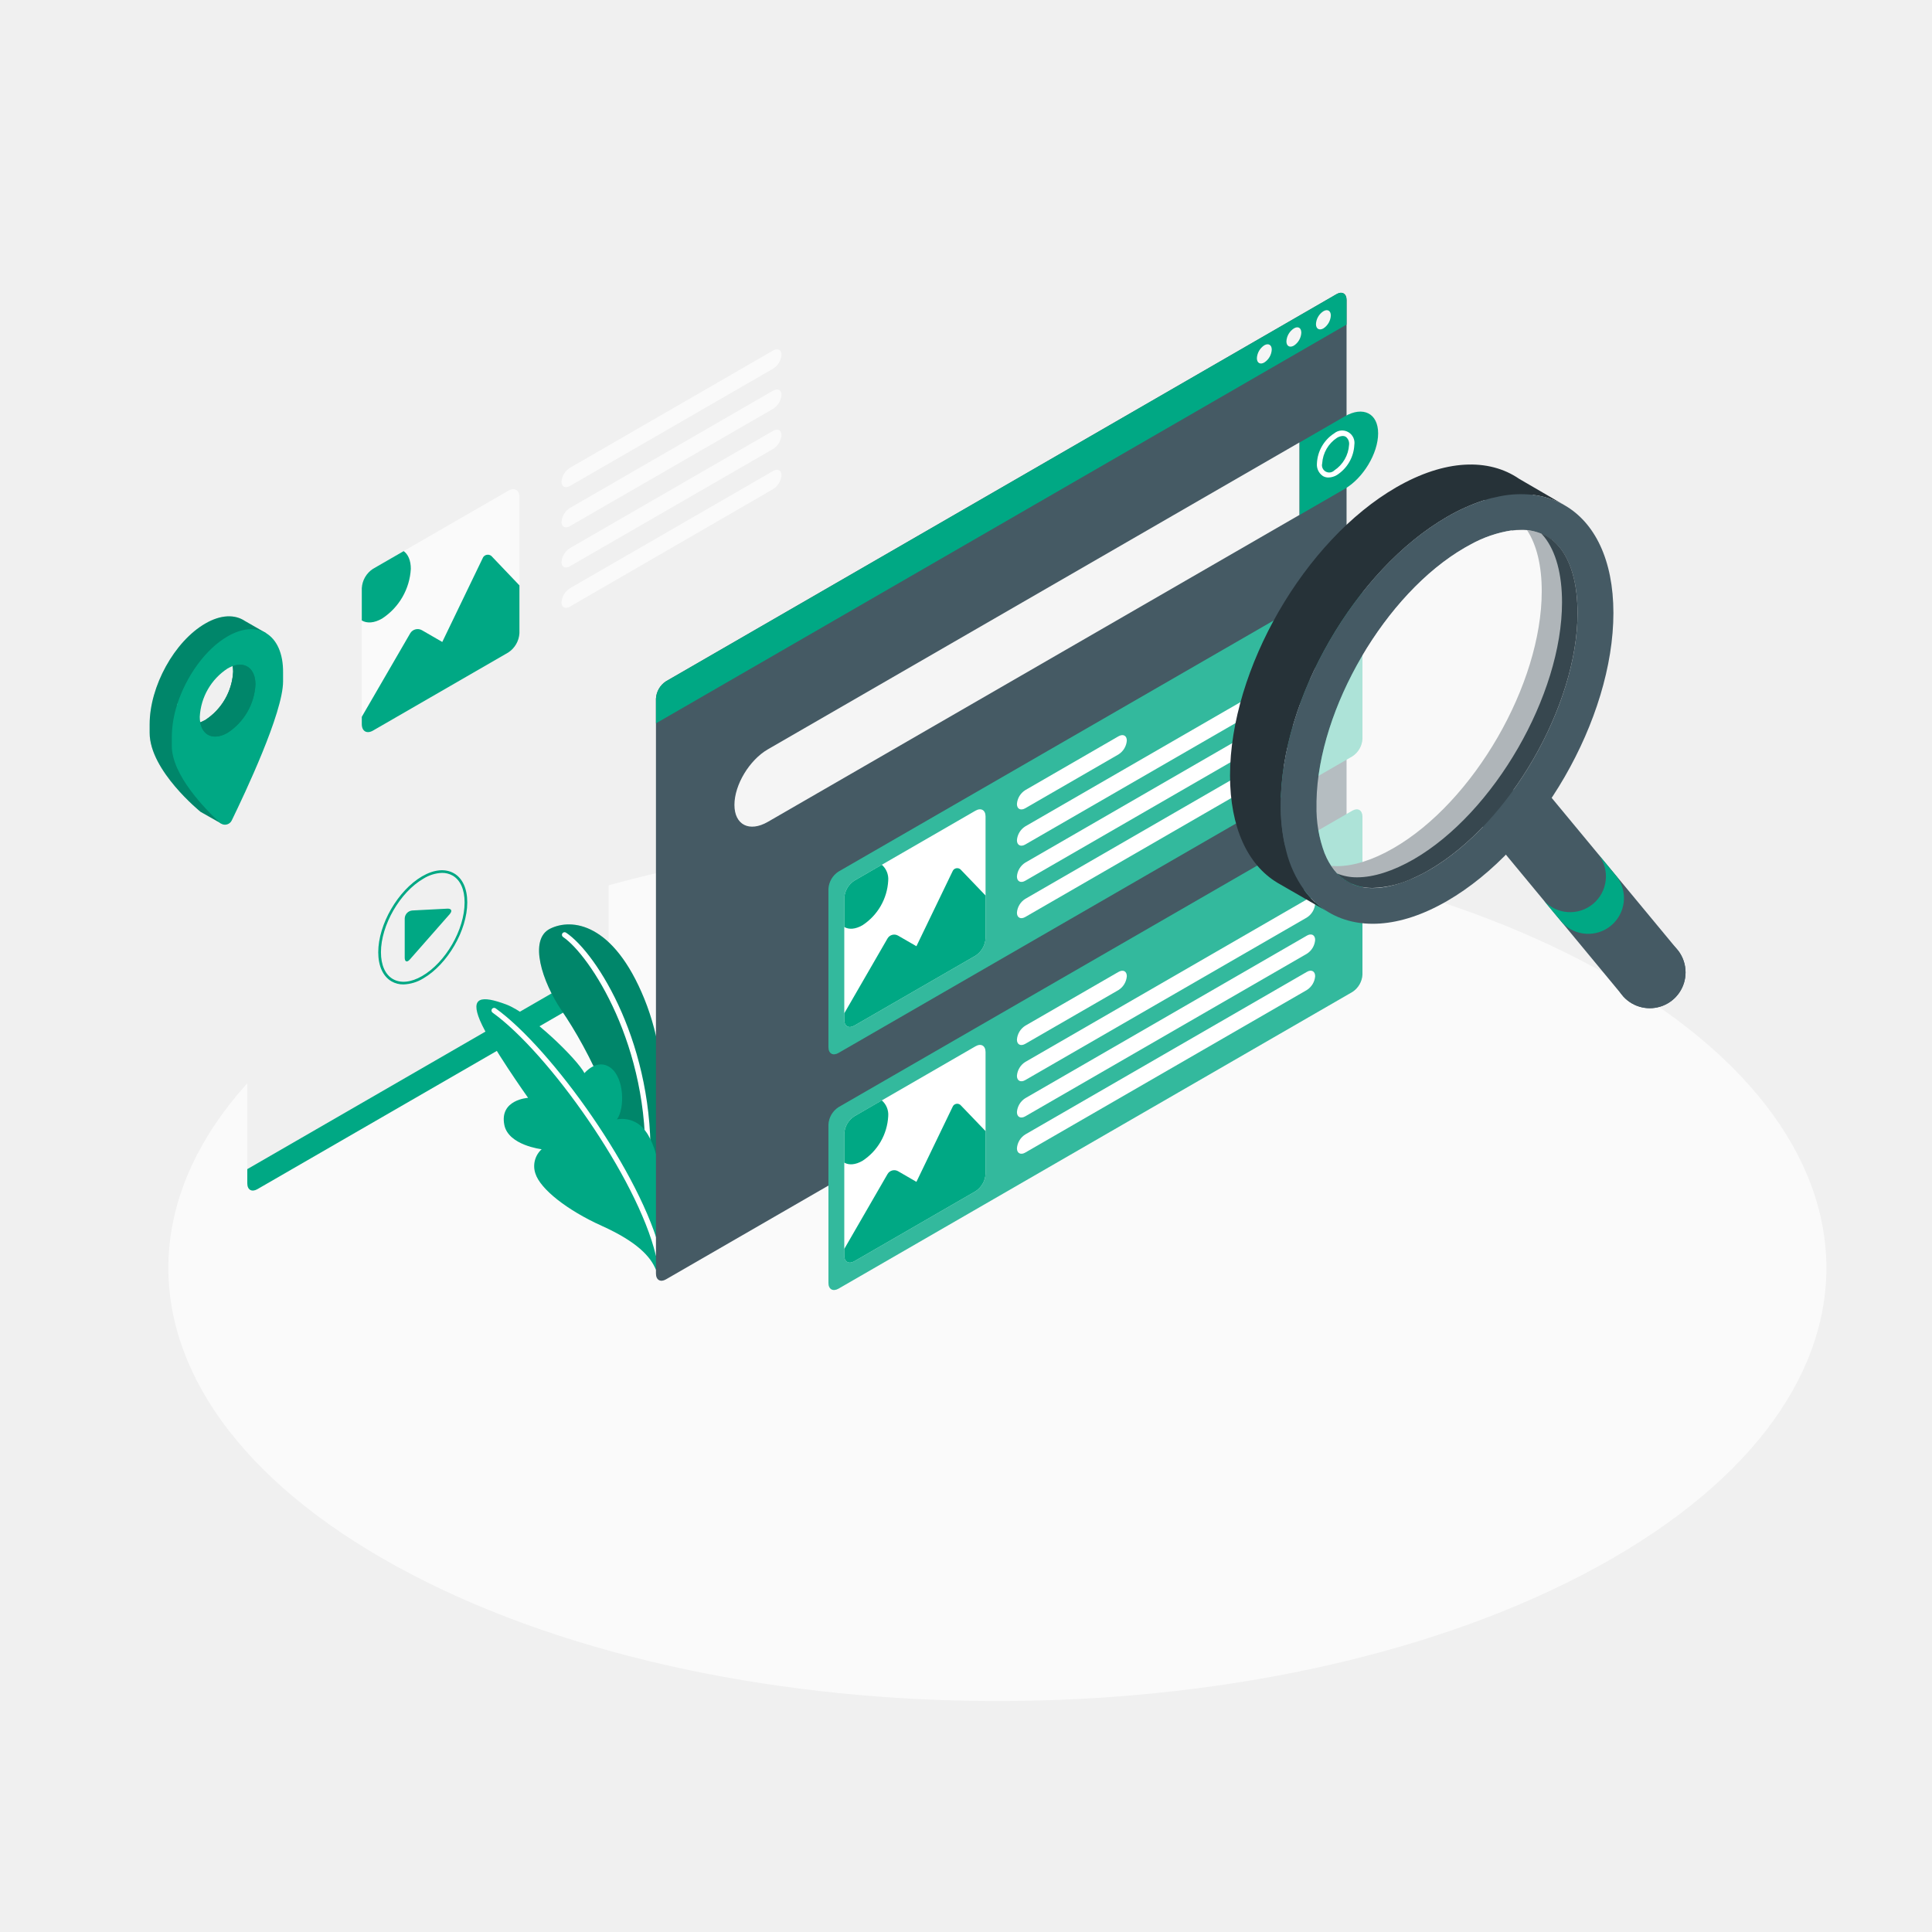
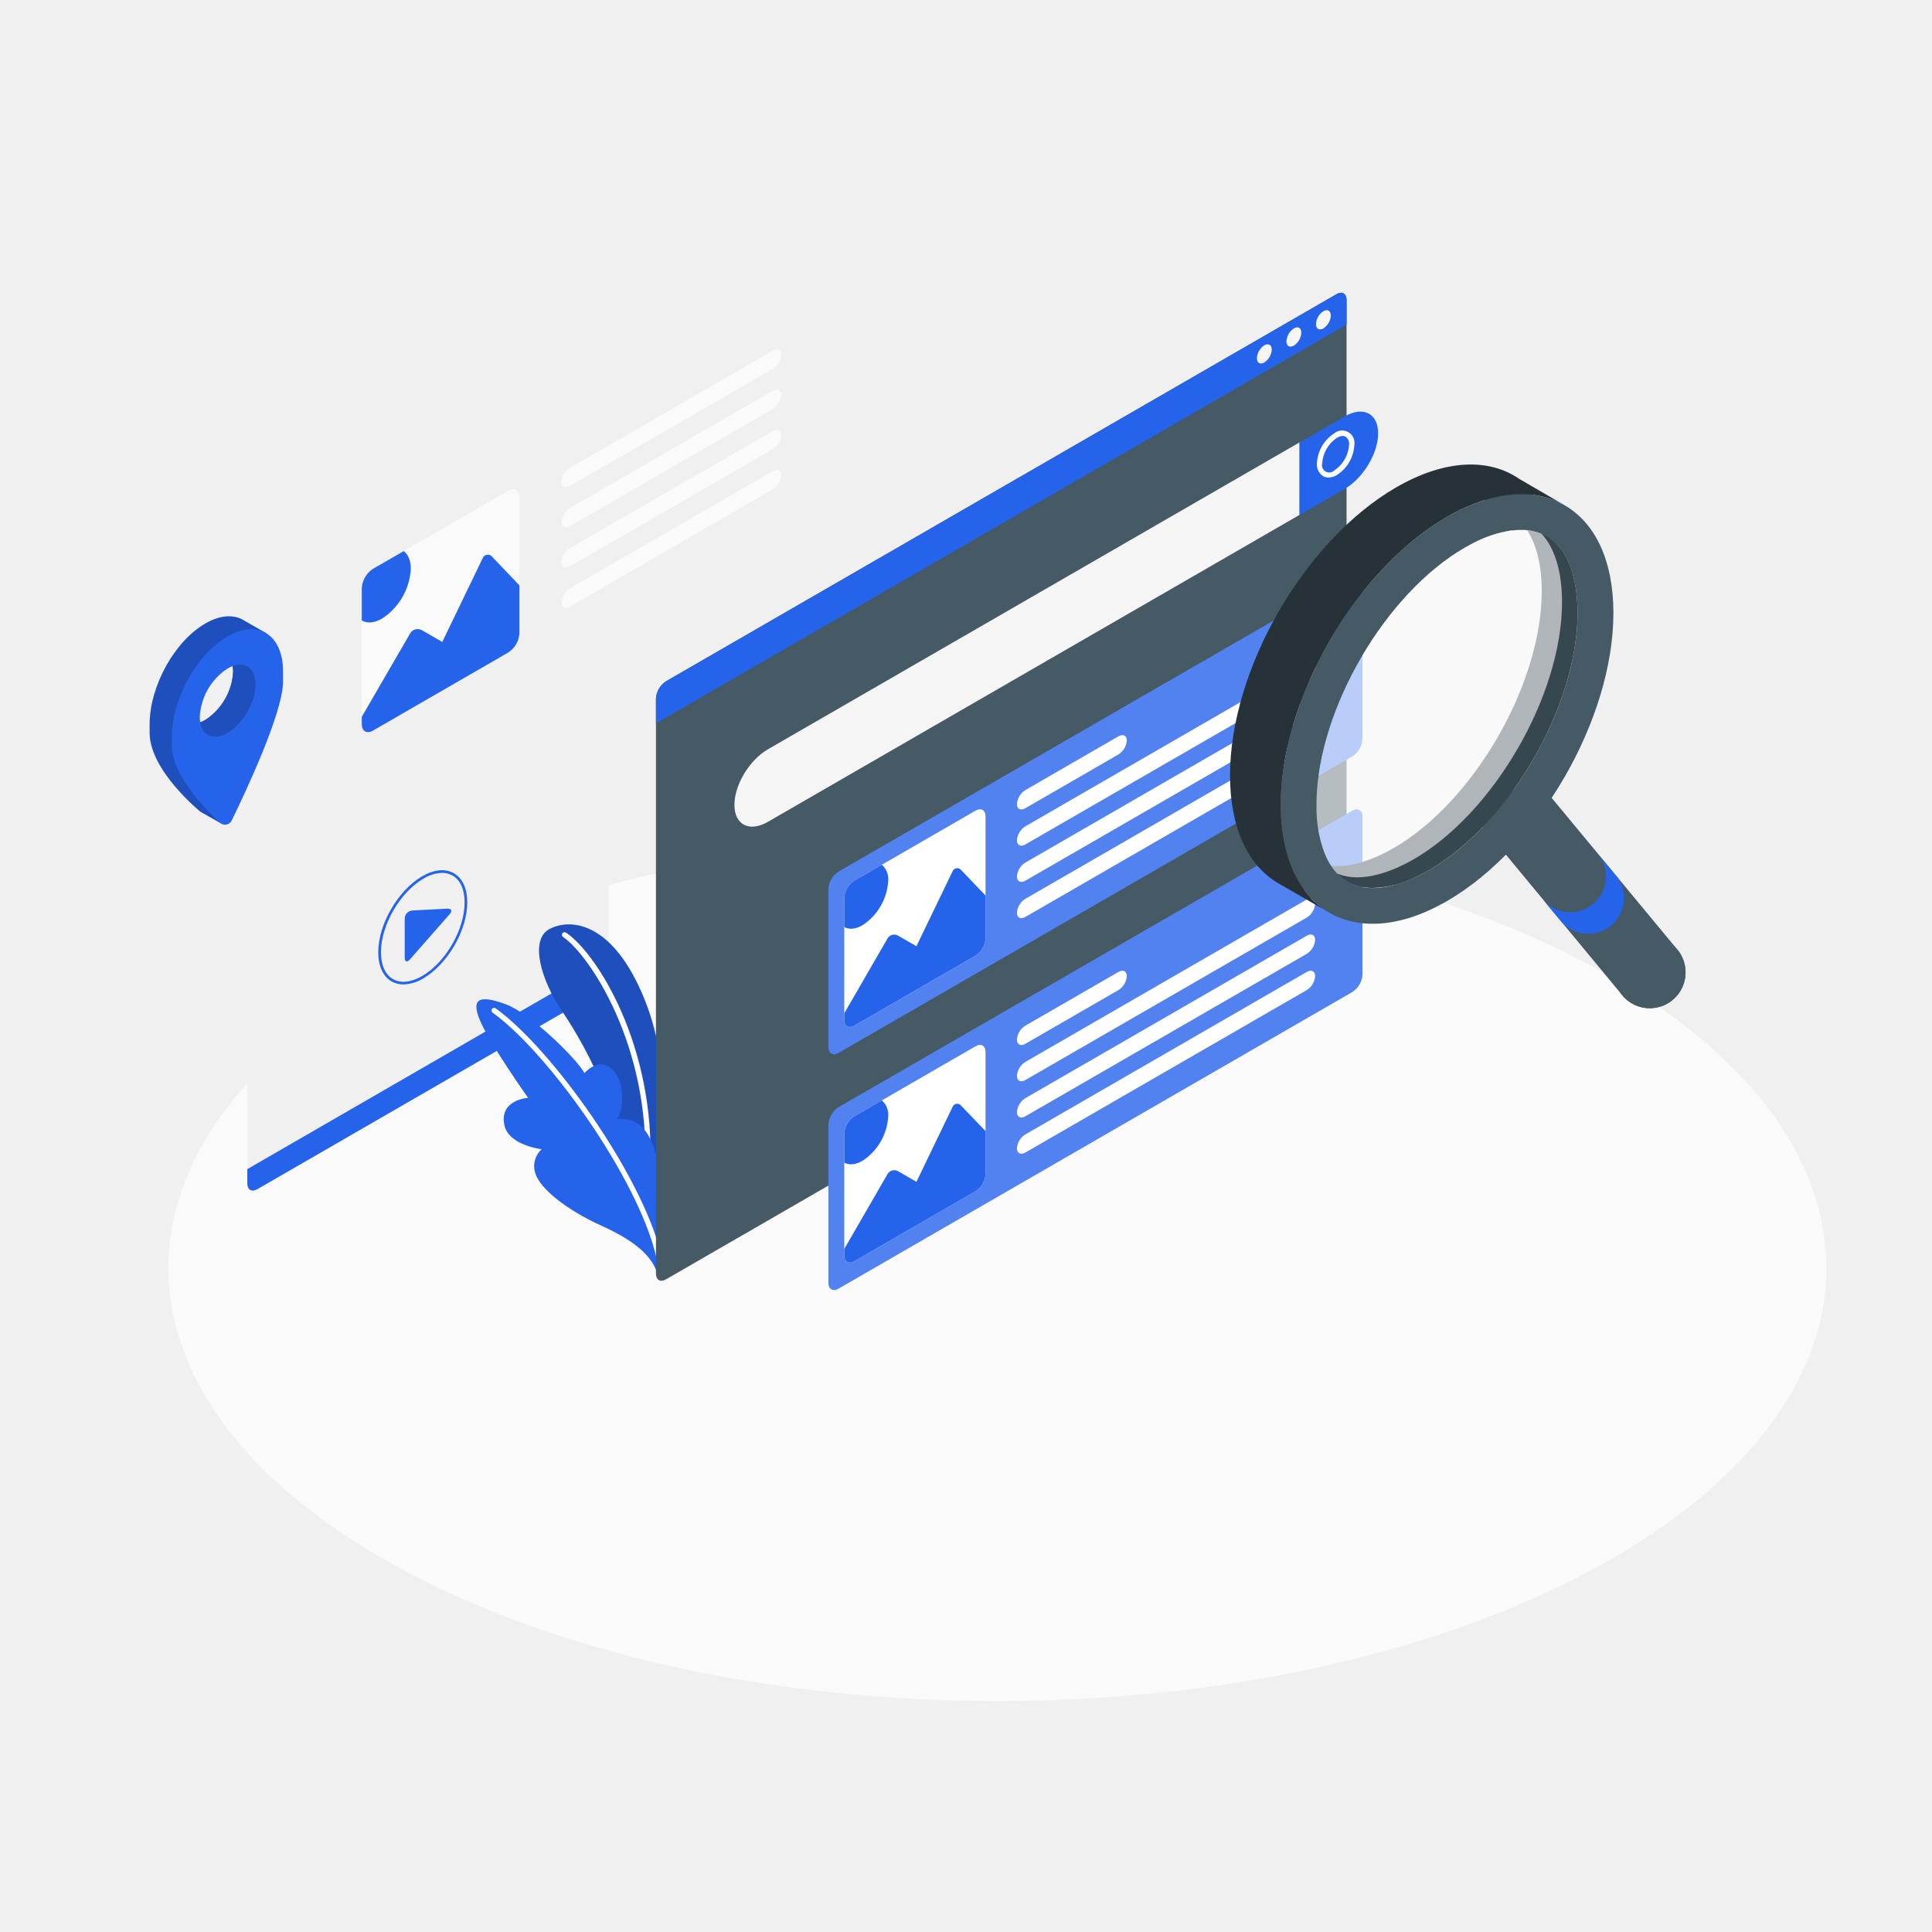
<svg xmlns="http://www.w3.org/2000/svg" viewBox="0 0 500 500">
  <g id="freepik--Floor--inject-244">
    <path d="M106.42,407.4c83.78,43.77,219.62,43.77,303.41,0s83.78-114.73,0-158.5-219.63-43.78-303.42,0S22.63,363.63,106.42,407.4Z" style="fill:#fafafa" />
  </g>
  <g id="freepik--screens-2--inject-244">
    <path d="M88.4,148V198.3c0,1.65,1.16,2.33,2.6,1.5l116.78-67.43a5.76,5.76,0,0,0,2.6-4.5V77.53c0-1.65-1.17-2.33-2.6-1.5L91,143.46A5.73,5.73,0,0,0,88.4,148Z" style="fill:#f0f0f0" />
    <path d="M96.53,147.21l35-20.2c1.61-.93,2.9-.18,2.9,1.67v35.17a6.37,6.37,0,0,1-2.9,5l-35,20.21c-1.6.92-2.9.17-2.9-1.68V152.23A6.4,6.4,0,0,1,96.53,147.21Z" style="fill:#fafafa" />
-     <path d="M124.87,144.56l-10.41,21.58-5.3-3.06a2.24,2.24,0,0,0-3,.82L93.63,185.51v1.89c0,1.85,1.3,2.6,2.9,1.68l35-20.21a6.4,6.4,0,0,0,2.9-5V151.5l-7-7.34A1.45,1.45,0,0,0,124.87,144.56Z" style="fill:#00A884" />
-     <path d="M98.89,160.08a16.43,16.43,0,0,0,7.43-12.87c0-2.17-.7-3.74-1.85-4.58l-7.94,4.58a6.4,6.4,0,0,0-2.9,5v8.37C95,161.38,96.84,161.26,98.89,160.08Z" style="fill:#00A884" />
+     <path d="M124.87,144.56l-10.41,21.58-5.3-3.06a2.24,2.24,0,0,0-3,.82L93.63,185.51v1.89c0,1.85,1.3,2.6,2.9,1.68l35-20.21a6.4,6.4,0,0,0,2.9-5V151.5l-7-7.34A1.45,1.45,0,0,0,124.87,144.56Z" style="fill:#2563EB" />
+     <path d="M98.89,160.08a16.43,16.43,0,0,0,7.43-12.87c0-2.17-.7-3.74-1.85-4.58l-7.94,4.58a6.4,6.4,0,0,0-2.9,5v8.37C95,161.38,96.84,161.26,98.89,160.08Z" style="fill:#2563EB" />
    <path d="M147.49,121.08l52.59-30.37c1.2-.69,2.17-.2,2.17,1.1a4.64,4.64,0,0,1-2.17,3.6l-52.59,30.36c-1.2.69-2.17.2-2.17-1.1A4.64,4.64,0,0,1,147.49,121.08Z" style="fill:#fafafa" />
    <path d="M147.49,131.47l52.59-30.37c1.2-.69,2.17-.2,2.17,1.1a4.64,4.64,0,0,1-2.17,3.6l-52.59,30.36c-1.2.69-2.17.2-2.17-1.09A4.64,4.64,0,0,1,147.49,131.47Z" style="fill:#fafafa" />
    <path d="M147.49,141.86l52.59-30.36c1.2-.69,2.17-.2,2.17,1.09a4.64,4.64,0,0,1-2.17,3.6l-52.59,30.36c-1.2.7-2.17.21-2.17-1.09A4.64,4.64,0,0,1,147.49,141.86Z" style="fill:#fafafa" />
    <path d="M147.49,152.25l52.59-30.36c1.2-.69,2.17-.2,2.17,1.1a4.64,4.64,0,0,1-2.17,3.59L147.49,157c-1.2.69-2.17.2-2.17-1.1A4.64,4.64,0,0,1,147.49,152.25Z" style="fill:#fafafa" />
    <path d="M64,306.26V232.45a5.73,5.73,0,0,1,2.6-4.5l88.32-51c1.43-.83,2.6-.16,2.6,1.5v73.81a5.76,5.76,0,0,1-2.6,4.5l-88.32,51C65.16,308.59,64,307.92,64,306.26Z" style="fill:#f0f0f0" />
-     <path d="M64,302.57v3.69c0,1.66,1.16,2.33,2.6,1.5l88.32-51a5.76,5.76,0,0,0,2.6-4.5v-3.7Z" style="fill:#00A884" />
-     <path d="M106.73,235.63l9-.47c1.1-.06,1.4.56.67,1.4l-10.34,11.76c-.73.83-1.32.6-1.32-.5V237.74A2.13,2.13,0,0,1,106.73,235.63Z" style="fill:#00A884" />
-     <path d="M104.41,254.77a6.09,6.09,0,0,1-3.08-.79c-2.22-1.29-3.44-4-3.44-7.54,0-7.22,5.09-16,11.35-19.65,3.09-1.79,6-2.06,8.24-.78s3.45,4,3.45,7.53c0,7.23-5.1,16-11.35,19.65A10.49,10.49,0,0,1,104.41,254.77Zm10-28.87a9.8,9.8,0,0,0-4.82,1.49c-6.07,3.5-11,12.05-11,19.05,0,3.32,1.1,5.79,3.1,6.94s4.68.88,7.55-.78c6.07-3.51,11-12,11-19.06,0-3.32-1.1-5.78-3.1-6.94A5.5,5.5,0,0,0,114.4,225.9Z" style="fill:#00A884" />
+     <path d="M64,302.57v3.69c0,1.66,1.16,2.33,2.6,1.5l88.32-51a5.76,5.76,0,0,0,2.6-4.5v-3.7Z" style="fill:#2563EB" />
+     <path d="M106.73,235.63l9-.47c1.1-.06,1.4.56.67,1.4l-10.34,11.76c-.73.83-1.32.6-1.32-.5V237.74A2.13,2.13,0,0,1,106.73,235.63Z" style="fill:#2563EB" />
+     <path d="M104.41,254.77a6.09,6.09,0,0,1-3.08-.79c-2.22-1.29-3.44-4-3.44-7.54,0-7.22,5.09-16,11.35-19.65,3.09-1.79,6-2.06,8.24-.78s3.45,4,3.45,7.53c0,7.23-5.1,16-11.35,19.65A10.49,10.49,0,0,1,104.41,254.77Zm10-28.87a9.8,9.8,0,0,0-4.82,1.49c-6.07,3.5-11,12.05-11,19.05,0,3.32,1.1,5.79,3.1,6.94s4.68.88,7.55-.78c6.07-3.51,11-12,11-19.06,0-3.32-1.1-5.78-3.1-6.94A5.5,5.5,0,0,0,114.4,225.9Z" style="fill:#2563EB" />
  </g>
  <g id="freepik--Locator--inject-244">
-     <path d="M68.87,163.86l-5.47-3.14h0c-2.61-1.75-6.24-1.68-10.25.64-8,4.6-14.42,16.27-14.42,26.07v2.23c0,9.8,13.18,20.44,13.18,20.44l5.38,3.05s-3.23-3.69-2.86-4.45C58,201.46,67.55,181,67.55,173v-2.23a17.33,17.33,0,0,0-.61-4.78l.61.35ZM53.14,186.33c-4,2.3-7.21.43-7.21-4.16,2.14-.34,7.53-9.54,7.21-12.49,4-2.3,7.2-.43,7.21,4.16A15.94,15.94,0,0,1,53.14,186.33Z" style="fill:#00A884" />
+     <path d="M68.87,163.86l-5.47-3.14h0c-2.61-1.75-6.24-1.68-10.25.64-8,4.6-14.42,16.27-14.42,26.07v2.23c0,9.8,13.18,20.44,13.18,20.44l5.38,3.05s-3.23-3.69-2.86-4.45C58,201.46,67.55,181,67.55,173v-2.23a17.33,17.33,0,0,0-.61-4.78l.61.35ZM53.14,186.33c-4,2.3-7.21.43-7.21-4.16,2.14-.34,7.53-9.54,7.21-12.49,4-2.3,7.2-.43,7.21,4.16A15.94,15.94,0,0,1,53.14,186.33Z" style="fill:#2563EB" />
    <g style="opacity:0.2">
      <path d="M68.87,163.86l-5.47-3.14h0c-2.61-1.75-6.24-1.68-10.25.64-8,4.6-14.42,16.27-14.42,26.07v2.23c0,9.8,13.18,20.44,13.18,20.44l5.38,3.05s-3.23-3.69-2.86-4.45C58,201.46,67.55,181,67.55,173v-2.23a17.33,17.33,0,0,0-.61-4.78l.61.35ZM53.14,186.33c-4,2.3-7.21.43-7.21-4.16,2.14-.34,7.53-9.54,7.21-12.49,4-2.3,7.2-.43,7.21,4.16A15.94,15.94,0,0,1,53.14,186.33Z" />
    </g>
-     <path d="M68.87,163.86a1.18,1.18,0,0,0-.19-.11c-2.57-1.44-6-1.24-9.78.94-5.7,3.3-10.63,10.21-13,17.48v0a28.42,28.42,0,0,0-1.44,8.57V193c0,7.55,8.55,16.31,12.48,19.94a2.47,2.47,0,0,0,.27.21s0,0,0,0a1.94,1.94,0,0,0,2.76-.81c3.4-7,13.29-27.88,13.29-36v-2.23C73.32,169.07,71.61,165.51,68.87,163.86ZM51.82,186.94a8.06,8.06,0,0,1-.12-1.44A15.93,15.93,0,0,1,58.9,173a9,9,0,0,1,1.31-.62c3.36-1.22,5.9.71,5.9,4.78a15.91,15.91,0,0,1-7.21,12.48C55.37,191.7,52.43,190.46,51.82,186.94Z" style="fill:#00A884" />
-     <path d="M66.11,177.17a15.91,15.91,0,0,1-7.21,12.48c-3.53,2-6.47.81-7.08-2.71a7.71,7.71,0,0,0,1.32-.61,15.93,15.93,0,0,0,7.2-12.49,7.38,7.38,0,0,0-.13-1.45C63.57,171.17,66.11,173.1,66.11,177.17Z" style="fill:#00A884" />
+     <path d="M68.87,163.86a1.18,1.18,0,0,0-.19-.11c-2.57-1.44-6-1.24-9.78.94-5.7,3.3-10.63,10.21-13,17.48v0a28.42,28.42,0,0,0-1.44,8.57V193c0,7.55,8.55,16.31,12.48,19.94a2.47,2.47,0,0,0,.27.21s0,0,0,0a1.94,1.94,0,0,0,2.76-.81c3.4-7,13.29-27.88,13.29-36v-2.23C73.32,169.07,71.61,165.51,68.87,163.86ZM51.82,186.94a8.06,8.06,0,0,1-.12-1.44A15.93,15.93,0,0,1,58.9,173a9,9,0,0,1,1.31-.62c3.36-1.22,5.9.71,5.9,4.78a15.91,15.91,0,0,1-7.21,12.48C55.37,191.7,52.43,190.46,51.82,186.94Z" style="fill:#2563EB" />
+     <path d="M66.11,177.17a15.91,15.91,0,0,1-7.21,12.48c-3.53,2-6.47.81-7.08-2.71a7.71,7.71,0,0,0,1.32-.61,15.93,15.93,0,0,0,7.2-12.49,7.38,7.38,0,0,0-.13-1.45C63.57,171.17,66.11,173.1,66.11,177.17Z" style="fill:#2563EB" />
    <g style="opacity:0.2">
      <path d="M66.11,177.17a15.91,15.91,0,0,1-7.21,12.48c-3.53,2-6.47.81-7.08-2.71a7.71,7.71,0,0,0,1.32-.61,15.93,15.93,0,0,0,7.2-12.49,7.38,7.38,0,0,0-.13-1.45C63.57,171.17,66.11,173.1,66.11,177.17Z" />
    </g>
  </g>
  <g id="freepik--Plants--inject-244">
-     <path d="M171.18,301.33s3.61-23-4.41-42.78-18.83-21-24.43-18.19-2,13.78,3,21.15C152,271.18,163,292,162.64,310.7Z" style="fill:#00A884" />
+     <path d="M171.18,301.33s3.61-23-4.41-42.78-18.83-21-24.43-18.19-2,13.78,3,21.15C152,271.18,163,292,162.64,310.7Z" style="fill:#2563EB" />
    <path d="M171.18,301.33s3.61-23-4.41-42.78-18.83-21-24.43-18.19-2,13.78,3,21.15C152,271.18,163,292,162.64,310.7Z" style="opacity:0.2" />
    <path d="M167.58,302.79h0a.67.67,0,0,1-.65-.71c1.32-31.49-14.41-55-21.2-59.58a.68.68,0,1,1,.76-1.13c8,5.34,23.12,29.38,21.79,60.77A.67.67,0,0,1,167.58,302.79Z" style="fill:#fff" />
-     <path d="M169.76,328.64c-1.37-3.44-4.91-7.28-14-11.38s-15.93-9.57-17.19-13.53a5.91,5.91,0,0,1,1.61-6.31s-8.57-1-9.65-6.25c-1.35-6.62,6.14-7.05,6.14-7.05s-9.83-13.84-12.44-20,.4-6.53,6.74-4.18,18.42,14.18,20.29,17.79c0,0,3.27-4,6.79-1.37s3.69,10.5,1.61,13.34a7.38,7.38,0,0,1,7.43,3.07c3.58,4.69,4.76,16.42,4.76,16.42Z" style="fill:#00A884" />
+     <path d="M169.76,328.64c-1.37-3.44-4.91-7.28-14-11.38s-15.93-9.57-17.19-13.53a5.91,5.91,0,0,1,1.61-6.31s-8.57-1-9.65-6.25c-1.35-6.62,6.14-7.05,6.14-7.05s-9.83-13.84-12.44-20,.4-6.53,6.74-4.18,18.42,14.18,20.29,17.79c0,0,3.27-4,6.79-1.37s3.69,10.5,1.61,13.34a7.38,7.38,0,0,1,7.43,3.07c3.58,4.69,4.76,16.42,4.76,16.42Z" style="fill:#2563EB" />
    <path d="M170.4,325.44a.69.69,0,0,1-.66-.52c-4.86-20.25-27.93-52.57-42.26-62.85a.68.68,0,0,1,.79-1.11c14.51,10.41,37.87,43.14,42.8,63.64a.69.69,0,0,1-.51.82Z" style="fill:#fff" />
  </g>
  <g id="freepik--screen-1--inject-244">
    <path d="M351.41,121.53a.72.72,0,0,1-.34-.09l-2.81-1.63a.68.68,0,1,1,.68-1.18l2.81,1.63a.68.68,0,0,1,.25.93A.68.68,0,0,1,351.41,121.53Z" style="fill:#fff" />
    <path d="M169.76,180.82V329.6c0,1.66,1.16,2.33,2.59,1.5L345.89,230.91a5.76,5.76,0,0,0,2.6-4.5V77.63c0-1.66-1.17-2.33-2.6-1.5L172.35,176.32A5.74,5.74,0,0,0,169.76,180.82Z" style="fill:#455a64" />
    <path d="M190.07,208.3c0,5.19,3.87,7.15,8.66,4.39L336.3,133.26V114.5L198.73,193.92C193.94,196.69,190.07,203.12,190.07,208.3Z" style="fill:#f5f5f5" />
-     <path d="M348,107.77c4.78-2.76,8.66-.8,8.66,4.38s-3.88,11.62-8.66,14.38l-11.65,6.73V114.5Z" style="fill:#00A884" />
+     <path d="M348,107.77c4.78-2.76,8.66-.8,8.66,4.38s-3.88,11.62-8.66,14.38l-11.65,6.73V114.5Z" style="fill:#2563EB" />
    <path d="M343.8,123.58a2.76,2.76,0,0,1-1.42-.37,3.55,3.55,0,0,1-1.56-3.28,9.8,9.8,0,0,1,4.5-7.8,3.2,3.2,0,0,1,5.18,3,9.83,9.83,0,0,1-4.5,7.8A4.44,4.44,0,0,1,343.8,123.58Zm3.71-10.75a3.1,3.1,0,0,0-1.51.48,8.59,8.59,0,0,0-3.82,6.62,1.88,1.88,0,0,0,3.14,1.81,8.57,8.57,0,0,0,3.82-6.62,2.27,2.27,0,0,0-.88-2.1A1.44,1.44,0,0,0,347.51,112.83Z" style="fill:#fff" />
-     <path d="M350,148.83,217,225.57a5.71,5.71,0,0,0-2.6,4.5V271c0,1.66,1.16,2.33,2.6,1.5L350,195.73a5.73,5.73,0,0,0,2.6-4.5v-40.9C352.55,148.67,351.39,148,350,148.83Z" style="fill:#00A884" />
+     <path d="M350,148.83,217,225.57a5.71,5.71,0,0,0-2.6,4.5V271c0,1.66,1.16,2.33,2.6,1.5L350,195.73a5.73,5.73,0,0,0,2.6-4.5v-40.9C352.55,148.67,351.39,148,350,148.83Z" style="fill:#2563EB" />
    <path d="M350,148.83,217,225.57a5.71,5.71,0,0,0-2.6,4.5V271c0,1.66,1.16,2.33,2.6,1.5L350,195.73a5.73,5.73,0,0,0,2.6-4.5v-40.9C352.55,148.67,351.39,148,350,148.83Z" style="fill:#fff;opacity:0.2" />
    <path d="M265.35,204.48l24.1-13.92c1.2-.69,2.17-.2,2.17,1.1a4.64,4.64,0,0,1-2.17,3.59l-24.1,13.92c-1.2.69-2.17.2-2.17-1.1A4.64,4.64,0,0,1,265.35,204.48Z" style="fill:#fff" />
    <path d="M263.18,217.45c0,1.3,1,1.79,2.17,1.1l72.85-42.06a4.65,4.65,0,0,0,2.16-3.6c0-1.29-1-1.78-2.16-1.09l-72.85,42.06A4.64,4.64,0,0,0,263.18,217.45Z" style="fill:#fff" />
    <path d="M263.18,226.83c0,1.3,1,1.79,2.17,1.1l72.85-42.06a4.65,4.65,0,0,0,2.16-3.6c0-1.29-1-1.78-2.16-1.09l-72.85,42.06A4.64,4.64,0,0,0,263.18,226.83Z" style="fill:#fff" />
    <path d="M263.18,236.21c0,1.3,1,1.79,2.17,1.1l72.85-42.06a4.65,4.65,0,0,0,2.16-3.6c0-1.29-1-1.78-2.16-1.09l-72.85,42.06A4.64,4.64,0,0,0,263.18,236.21Z" style="fill:#fff" />
    <path d="M221.1,227.91l31.36-18.11c1.44-.82,2.6-.15,2.6,1.5v31.53a5.74,5.74,0,0,1-2.6,4.5l-31.36,18.1c-1.43.83-2.6.16-2.6-1.49V232.41A5.73,5.73,0,0,1,221.1,227.91Z" style="fill:#fff" />
-     <path d="M246.5,225.54l-9.33,19.34-4.75-2.74a2,2,0,0,0-2.73.73L218.5,262.24v1.69c0,1.66,1.17,2.33,2.6,1.5l31.36-18.1a5.73,5.73,0,0,0,2.6-4.5V231.76l-6.31-6.58A1.3,1.3,0,0,0,246.5,225.54Z" style="fill:#00A884" />
-     <path d="M223.21,239.45a14.73,14.73,0,0,0,6.66-11.54,4.89,4.89,0,0,0-1.66-4.11l-7.11,4.11a5.73,5.73,0,0,0-2.6,4.5v7.5C219.71,240.61,221.37,240.51,223.21,239.45Z" style="fill:#00A884" />
-     <path d="M350,209.8,217,286.54a5.73,5.73,0,0,0-2.6,4.5V332c0,1.65,1.16,2.32,2.6,1.5L350,256.71a5.73,5.73,0,0,0,2.6-4.5V211.3C352.55,209.65,351.39,209,350,209.8Z" style="fill:#00A884" />
+     <path d="M246.5,225.54l-9.33,19.34-4.75-2.74a2,2,0,0,0-2.73.73L218.5,262.24v1.69c0,1.66,1.17,2.33,2.6,1.5l31.36-18.1a5.73,5.73,0,0,0,2.6-4.5V231.76l-6.31-6.58A1.3,1.3,0,0,0,246.5,225.54Z" style="fill:#2563EB" />
+     <path d="M223.21,239.45a14.73,14.73,0,0,0,6.66-11.54,4.89,4.89,0,0,0-1.66-4.11l-7.11,4.11a5.73,5.73,0,0,0-2.6,4.5v7.5C219.71,240.61,221.37,240.51,223.21,239.45Z" style="fill:#2563EB" />
+     <path d="M350,209.8,217,286.54a5.73,5.73,0,0,0-2.6,4.5V332c0,1.65,1.16,2.32,2.6,1.5L350,256.71a5.73,5.73,0,0,0,2.6-4.5V211.3C352.55,209.65,351.39,209,350,209.8Z" style="fill:#2563EB" />
    <path d="M350,209.8,217,286.54a5.73,5.73,0,0,0-2.6,4.5V332c0,1.65,1.16,2.32,2.6,1.5L350,256.71a5.73,5.73,0,0,0,2.6-4.5V211.3C352.55,209.65,351.39,209,350,209.8Z" style="fill:#fff;opacity:0.2" />
    <path d="M265.35,265.45l24.1-13.91c1.2-.69,2.17-.2,2.17,1.09a4.64,4.64,0,0,1-2.17,3.6l-24.1,13.91c-1.2.69-2.17.2-2.17-1.09A4.64,4.64,0,0,1,265.35,265.45Z" style="fill:#fff" />
    <path d="M263.18,278.43c0,1.29,1,1.78,2.17,1.09l72.85-42.06a4.65,4.65,0,0,0,2.16-3.59c0-1.3-1-1.79-2.16-1.1l-72.85,42.06A4.64,4.64,0,0,0,263.18,278.43Z" style="fill:#fff" />
    <path d="M263.18,287.81c0,1.29,1,1.78,2.17,1.09l72.85-42.06a4.65,4.65,0,0,0,2.16-3.59c0-1.3-1-1.79-2.16-1.1l-72.85,42.06A4.64,4.64,0,0,0,263.18,287.81Z" style="fill:#fff" />
    <path d="M263.18,297.19c0,1.29,1,1.78,2.17,1.09l72.85-42.06a4.65,4.65,0,0,0,2.16-3.59c0-1.3-1-1.79-2.16-1.1l-72.85,42.06A4.64,4.64,0,0,0,263.18,297.19Z" style="fill:#fff" />
    <path d="M221.1,288.89l31.36-18.11c1.44-.83,2.6-.16,2.6,1.5V303.8a5.71,5.71,0,0,1-2.6,4.5L221.1,326.41c-1.43.83-2.6.16-2.6-1.5V293.39A5.73,5.73,0,0,1,221.1,288.89Z" style="fill:#fff" />
-     <path d="M246.5,286.52l-9.33,19.34-4.75-2.75a2,2,0,0,0-2.73.74L218.5,323.22v1.69c0,1.66,1.17,2.33,2.6,1.5l31.36-18.11a5.71,5.71,0,0,0,2.6-4.49V292.73l-6.31-6.57A1.29,1.29,0,0,0,246.5,286.52Z" style="fill:#00A884" />
-     <path d="M223.21,300.42a14.71,14.71,0,0,0,6.66-11.53,4.89,4.89,0,0,0-1.66-4.11l-7.11,4.11a5.73,5.73,0,0,0-2.6,4.5v7.5C219.71,301.58,221.37,301.48,223.21,300.42Z" style="fill:#00A884" />
-     <path d="M348.49,84V77.63c0-1.66-1.17-2.33-2.6-1.5L172.36,176.32a5.73,5.73,0,0,0-2.6,4.5v6.38Z" style="fill:#00A884" />
+     <path d="M246.5,286.52l-9.33,19.34-4.75-2.75a2,2,0,0,0-2.73.74L218.5,323.22v1.69c0,1.66,1.17,2.33,2.6,1.5l31.36-18.11a5.71,5.71,0,0,0,2.6-4.49V292.73l-6.31-6.57A1.29,1.29,0,0,0,246.5,286.52Z" style="fill:#2563EB" />
+     <path d="M223.21,300.42a14.71,14.71,0,0,0,6.66-11.53,4.89,4.89,0,0,0-1.66-4.11l-7.11,4.11a5.73,5.73,0,0,0-2.6,4.5v7.5C219.71,301.58,221.37,301.48,223.21,300.42Z" style="fill:#2563EB" />
+     <path d="M348.49,84V77.63c0-1.66-1.17-2.33-2.6-1.5L172.36,176.32a5.73,5.73,0,0,0-2.6,4.5v6.38Z" style="fill:#2563EB" />
    <path d="M327.2,89.36a4.27,4.27,0,0,0-1.92,3.34c0,1.23.86,1.73,1.92,1.11a4.22,4.22,0,0,0,1.93-3.33C329.13,89.25,328.27,88.75,327.2,89.36Z" style="fill:#f5f5f5" />
    <path d="M334.85,85a4.27,4.27,0,0,0-1.93,3.34c0,1.23.87,1.72,1.93,1.11a4.24,4.24,0,0,0,1.93-3.34C336.78,84.83,335.92,84.34,334.85,85Z" style="fill:#f5f5f5" />
    <path d="M342.5,80.54a4.22,4.22,0,0,0-1.93,3.33c0,1.23.86,1.73,1.93,1.12a4.27,4.27,0,0,0,1.92-3.34C344.42,80.42,343.56,79.92,342.5,80.54Z" style="fill:#f5f5f5" />
  </g>
  <g id="freepik--magnifiyng-glass--inject-244">
    <path d="M436.22,251.66a9.26,9.26,0,0,1-16.05,6.3l-.61-.74,0,0a9.26,9.26,0,0,1,14.2-11.85l.63.76h0A9.28,9.28,0,0,1,436.22,251.66Z" style="fill:#455a64" />
    <path d="M436.22,251.66a9.26,9.26,0,0,1-16.05,6.3l-.61-.74,0,0L381,210.65l16.25-9.38,36.51,44.08.63.76h0A9.28,9.28,0,0,1,436.22,251.66Z" style="fill:#455a64" />
-     <path d="M404.32,238.81A9.26,9.26,0,0,0,418.53,227h0l-4.77-5.75h0a9.26,9.26,0,0,1-14.21,11.84Z" style="fill:#00A884" />
+     <path d="M404.32,238.81A9.26,9.26,0,0,0,418.53,227h0l-4.77-5.75h0a9.26,9.26,0,0,1-14.21,11.84Z" style="fill:#2563EB" />
    <path d="M396.63,128.06a21.5,21.5,0,0,1,8.27,2.69l-11.73-6.82h0c-7.87-5.41-19.2-5.09-31.79,2.17-23.77,13.73-43.05,47.12-43.05,74.58,0,13.49,4.59,23.13,12.16,27.71l.16.1,12.52,7.21a21.6,21.6,0,0,1-5.71-5.43,27.91,27.91,0,0,0,9.23-.53c1.1-.24,2.21-.53,3.34-.89a2.75,2.75,0,0,1-.43-.17,11.23,11.23,0,0,1-1.72-1,12.05,12.05,0,0,1-2.6-2.46,17.31,17.31,0,0,1-2.44-4.25,17.49,17.49,0,0,1-2.46.18,13.4,13.4,0,0,1-5.66-1.13,10.81,10.81,0,0,1-1.21-.65c-.35-.22-.7-.48-1-.74a47.62,47.62,0,0,1-1.05-10.3c0-27.45,19.28-60.85,43.07-74.58a49.26,49.26,0,0,1,9.6-4.3,10.86,10.86,0,0,1,2.52,1.45,12.42,12.42,0,0,1,2.19,2.16,17.4,17.4,0,0,1,2.45,4.26,17.59,17.59,0,0,1,2.47-.17,12.75,12.75,0,0,1,6.48,1.57,10.37,10.37,0,0,1,1.43.94c-.18-.8-.37-1.59-.6-2.34A28.32,28.32,0,0,0,396.63,128.06Z" style="fill:#263238" />
    <path d="M404.9,130.75l-.68-.37a21.48,21.48,0,0,0-7.59-2.32,27.35,27.35,0,0,0-8.53.39,35.76,35.76,0,0,0-4,1,49.26,49.26,0,0,0-9.6,4.3c-23.79,13.73-43.07,47.13-43.07,74.58a47.62,47.62,0,0,0,1.05,10.3c.13.61.28,1.19.43,1.77a29.2,29.2,0,0,0,4.56,9.85,21.77,21.77,0,0,0,3.25,3.57,20.89,20.89,0,0,0,2.46,1.86c7.85,5.07,19,4.63,31.3-2.49,23.79-13.73,43.07-47.12,43.07-74.58C417.54,144.88,412.71,135.23,404.9,130.75Zm-4.7,8a10.37,10.37,0,0,1,1.43.94,13.77,13.77,0,0,1,2.05,2.06c3,3.76,4.59,9.61,4.59,16.89,0,24-17.6,54.52-38.43,66.55-5.25,3-10.3,4.64-14.59,4.64a13.31,13.31,0,0,1-5.22-1,2.75,2.75,0,0,1-.43-.17,11.23,11.23,0,0,1-1.72-1,11.81,11.81,0,0,1-1.86-1.62h0c-.25-.26-.49-.55-.73-.84a17.31,17.31,0,0,1-2.44-4.25,33.38,33.38,0,0,1-2.14-12.64c0-.32,0-.63,0-1,.44-23.9,17.85-53.73,38.41-65.59.47-.27.95-.54,1.43-.79a31.79,31.79,0,0,1,10.69-3.67,17.59,17.59,0,0,1,2.47-.17,13.37,13.37,0,0,1,5.19,1A8.51,8.51,0,0,1,400.2,138.74Z" style="fill:#455a64" />
    <path d="M408.27,158.63c0,24-17.6,54.52-38.43,66.55a41.23,41.23,0,0,1-3.9,2,0,0,0,0,1,0,0,26.51,26.51,0,0,1-10.66,2.62,13.31,13.31,0,0,1-5.22-1,2.75,2.75,0,0,1-.43-.17,11.23,11.23,0,0,1-1.72-1,12.05,12.05,0,0,1-2.6-2.46c-.26-.35-.53-.69-.77-1.08.47,0,1,.07,1.46.07,4.29,0,9.34-1.61,14.59-4.64C381.39,207.56,399,177.08,399,153c0-6.61-1.31-12-3.8-15.79a11.74,11.74,0,0,1,5,1.49,10.37,10.37,0,0,1,1.43.94,13.77,13.77,0,0,1,2.05,2.06c2.64,3.31,4.19,8.23,4.51,14.32C408.24,156.9,408.27,157.76,408.27,158.63Z" style="fill:#37474f" />
    <path d="M404.25,155.86c0,24-17.6,54.52-38.43,66.55-5.25,3-10.29,4.64-14.59,4.64a13.26,13.26,0,0,1-5.21-1h0c-.25-.26-.49-.55-.73-.84a17.31,17.31,0,0,1-2.44-4.25,33.38,33.38,0,0,1-2.14-12.64c0-.32,0-.63,0-1,.44-23.9,17.85-53.73,38.41-65.59.47-.27.95-.54,1.43-.79a31.79,31.79,0,0,1,10.69-3.67,17.59,17.59,0,0,1,2.47-.17,13.37,13.37,0,0,1,5.19,1c.27.27.52.56.76.85C402.66,142.73,404.25,148.58,404.25,155.86Z" style="fill:#fff;opacity:0.6" />
  </g>
</svg>
